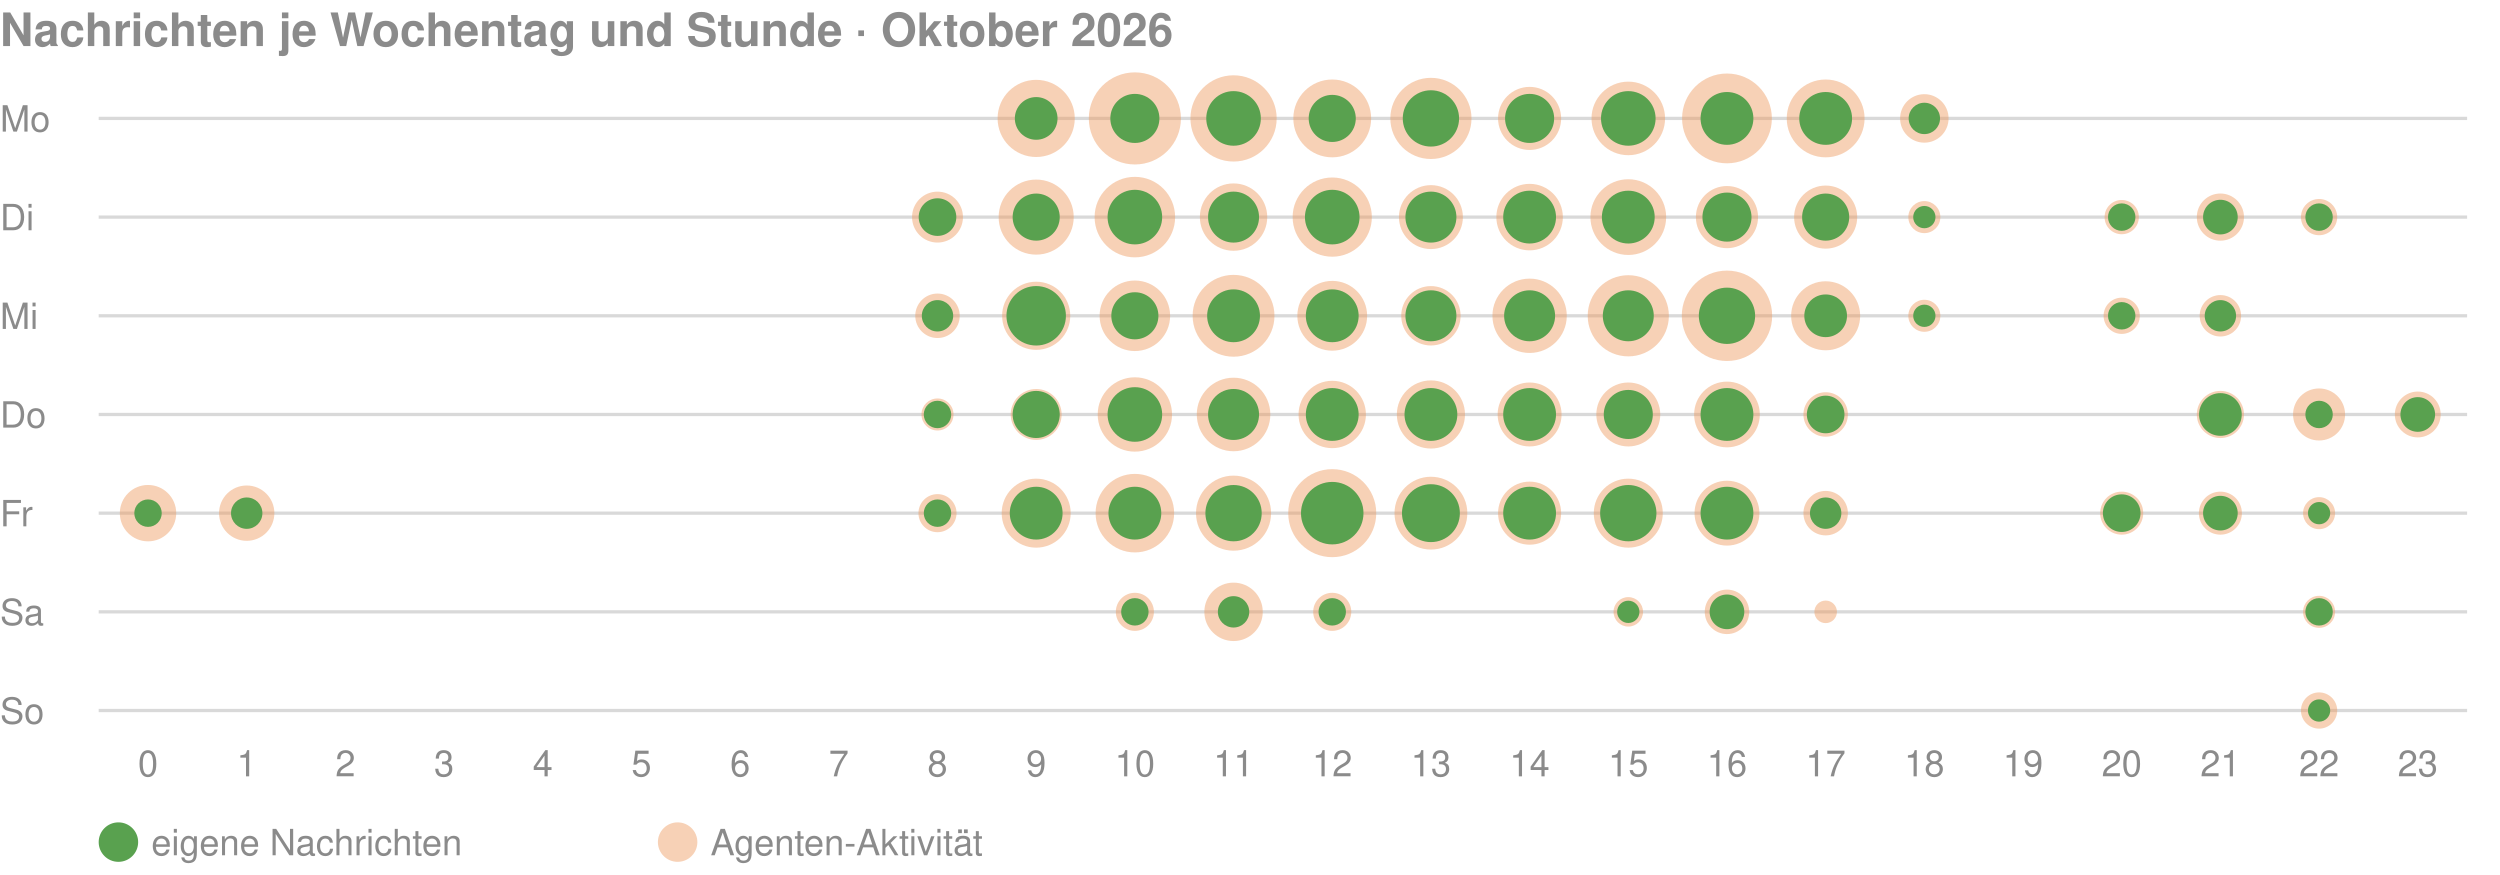
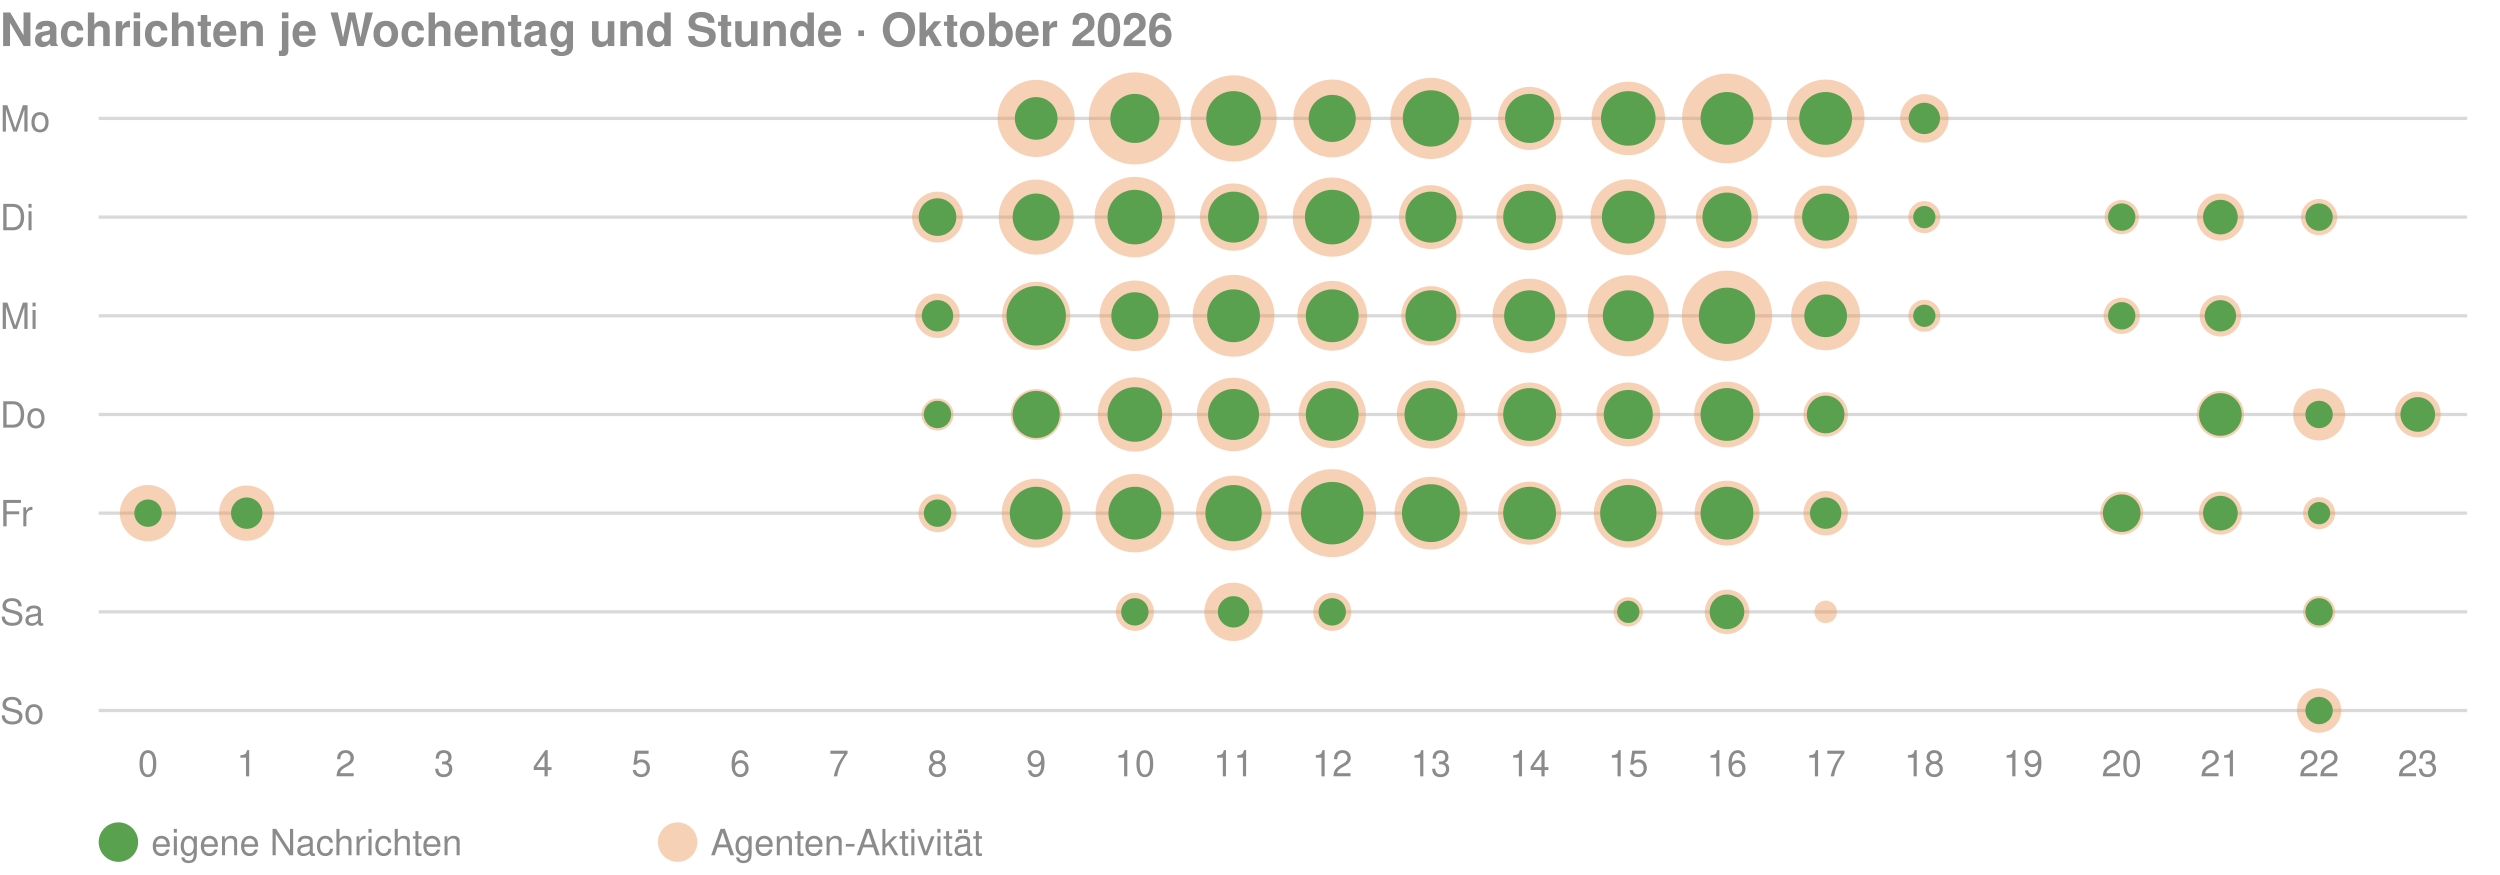
<svg xmlns="http://www.w3.org/2000/svg" width="760" height="266" viewBox="0 0 760 266" font-family="-apple-system, 'Segoe UI', Helvetica, Arial, sans-serif">
  <text x="0" y="14" font-size="14" font-weight="600" fill="#8b8b8b">Nachrichten je Wochentag und Stunde · Oktober 2026</text>
  <text x="0" y="40" font-size="11" fill="#8b8b8b">Mo</text>
  <line x1="30" y1="36" x2="750" y2="36" stroke="#7f7f7f" stroke-width="1" stroke-opacity="0.3" />
  <circle cx="315" cy="36" r="11.73" fill="#ee9a5f" fill-opacity="0.45" />
  <circle cx="315" cy="36" r="6.49" fill="#59a14f" />
  <circle cx="345" cy="36" r="14" fill="#ee9a5f" fill-opacity="0.45" />
  <circle cx="345" cy="36" r="7.46" fill="#59a14f" />
  <circle cx="375" cy="36" r="13.11" fill="#ee9a5f" fill-opacity="0.45" />
  <circle cx="375" cy="36" r="8.3" fill="#59a14f" />
  <circle cx="405" cy="36" r="11.83" fill="#ee9a5f" fill-opacity="0.45" />
  <circle cx="405" cy="36" r="7.16" fill="#59a14f" />
  <circle cx="435" cy="36" r="12.34" fill="#ee9a5f" fill-opacity="0.45" />
  <circle cx="435" cy="36" r="8.56" fill="#59a14f" />
  <circle cx="465" cy="36" r="9.59" fill="#ee9a5f" fill-opacity="0.45" />
  <circle cx="465" cy="36" r="7.46" fill="#59a14f" />
  <circle cx="495" cy="36" r="11.18" fill="#ee9a5f" fill-opacity="0.45" />
  <circle cx="495" cy="36" r="8.3" fill="#59a14f" />
  <circle cx="525" cy="36" r="13.65" fill="#ee9a5f" fill-opacity="0.45" />
  <circle cx="525" cy="36" r="8.03" fill="#59a14f" />
  <circle cx="555" cy="36" r="11.83" fill="#ee9a5f" fill-opacity="0.45" />
  <circle cx="555" cy="36" r="8.03" fill="#59a14f" />
  <circle cx="585" cy="36" r="7.37" fill="#ee9a5f" fill-opacity="0.45" />
  <circle cx="585" cy="36" r="4.77" fill="#59a14f" />
  <text x="0" y="70" font-size="11" fill="#8b8b8b">Di</text>
  <line x1="30" y1="66" x2="750" y2="66" stroke="#7f7f7f" stroke-width="1" stroke-opacity="0.3" />
  <circle cx="285" cy="66" r="7.74" fill="#ee9a5f" fill-opacity="0.45" />
  <circle cx="285" cy="66" r="5.72" fill="#59a14f" />
  <circle cx="315" cy="66" r="11.41" fill="#ee9a5f" fill-opacity="0.45" />
  <circle cx="315" cy="66" r="7.16" fill="#59a14f" />
  <circle cx="345" cy="66" r="12.24" fill="#ee9a5f" fill-opacity="0.45" />
  <circle cx="345" cy="66" r="8.3" fill="#59a14f" />
  <circle cx="375" cy="66" r="10.24" fill="#ee9a5f" fill-opacity="0.45" />
  <circle cx="375" cy="66" r="7.75" fill="#59a14f" />
  <circle cx="405" cy="66" r="12.04" fill="#ee9a5f" fill-opacity="0.45" />
  <circle cx="405" cy="66" r="8.3" fill="#59a14f" />
  <circle cx="435" cy="66" r="9.72" fill="#ee9a5f" fill-opacity="0.45" />
  <circle cx="435" cy="66" r="7.75" fill="#59a14f" />
  <circle cx="465" cy="66" r="10.11" fill="#ee9a5f" fill-opacity="0.45" />
  <circle cx="465" cy="66" r="8.03" fill="#59a14f" />
  <circle cx="495" cy="66" r="11.51" fill="#ee9a5f" fill-opacity="0.45" />
  <circle cx="495" cy="66" r="8.03" fill="#59a14f" />
  <circle cx="525" cy="66" r="9.45" fill="#ee9a5f" fill-opacity="0.45" />
  <circle cx="525" cy="66" r="7.46" fill="#59a14f" />
  <circle cx="555" cy="66" r="9.59" fill="#ee9a5f" fill-opacity="0.45" />
  <circle cx="555" cy="66" r="7.16" fill="#59a14f" />
  <circle cx="585" cy="66" r="4.87" fill="#ee9a5f" fill-opacity="0.45" />
  <circle cx="585" cy="66" r="3.39" fill="#59a14f" />
  <circle cx="645" cy="66" r="5.21" fill="#ee9a5f" fill-opacity="0.45" />
  <circle cx="645" cy="66" r="4.17" fill="#59a14f" />
  <circle cx="675" cy="66" r="7.17" fill="#ee9a5f" fill-opacity="0.45" />
  <circle cx="675" cy="66" r="5.27" fill="#59a14f" />
  <circle cx="705" cy="66" r="5.51" fill="#ee9a5f" fill-opacity="0.45" />
  <circle cx="705" cy="66" r="4.17" fill="#59a14f" />
  <text x="0" y="100" font-size="11" fill="#8b8b8b">Mi</text>
  <line x1="30" y1="96" x2="750" y2="96" stroke="#7f7f7f" stroke-width="1" stroke-opacity="0.3" />
  <circle cx="285" cy="96" r="6.76" fill="#ee9a5f" fill-opacity="0.45" />
  <circle cx="285" cy="96" r="4.77" fill="#59a14f" />
  <circle cx="315" cy="96" r="10.36" fill="#ee9a5f" fill-opacity="0.45" />
  <circle cx="315" cy="96" r="9.04" fill="#59a14f" />
  <circle cx="345" cy="96" r="10.72" fill="#ee9a5f" fill-opacity="0.45" />
  <circle cx="345" cy="96" r="7.16" fill="#59a14f" />
  <circle cx="375" cy="96" r="12.44" fill="#ee9a5f" fill-opacity="0.45" />
  <circle cx="375" cy="96" r="8.03" fill="#59a14f" />
  <circle cx="405" cy="96" r="10.61" fill="#ee9a5f" fill-opacity="0.45" />
  <circle cx="405" cy="96" r="8.03" fill="#59a14f" />
  <circle cx="435" cy="96" r="9.03" fill="#ee9a5f" fill-opacity="0.45" />
  <circle cx="435" cy="96" r="7.75" fill="#59a14f" />
  <circle cx="465" cy="96" r="11.3" fill="#ee9a5f" fill-opacity="0.45" />
  <circle cx="465" cy="96" r="7.75" fill="#59a14f" />
  <circle cx="495" cy="96" r="12.34" fill="#ee9a5f" fill-opacity="0.45" />
  <circle cx="495" cy="96" r="7.75" fill="#59a14f" />
  <circle cx="525" cy="96" r="13.74" fill="#ee9a5f" fill-opacity="0.45" />
  <circle cx="525" cy="96" r="8.56" fill="#59a14f" />
  <circle cx="555" cy="96" r="10.49" fill="#ee9a5f" fill-opacity="0.45" />
  <circle cx="555" cy="96" r="6.49" fill="#59a14f" />
  <circle cx="585" cy="96" r="4.87" fill="#ee9a5f" fill-opacity="0.45" />
  <circle cx="585" cy="96" r="3.39" fill="#59a14f" />
  <circle cx="645" cy="96" r="5.51" fill="#ee9a5f" fill-opacity="0.45" />
  <circle cx="645" cy="96" r="4.17" fill="#59a14f" />
  <circle cx="675" cy="96" r="6.3" fill="#ee9a5f" fill-opacity="0.45" />
  <circle cx="675" cy="96" r="4.77" fill="#59a14f" />
  <text x="0" y="130" font-size="11" fill="#8b8b8b">Do</text>
  <line x1="30" y1="126" x2="750" y2="126" stroke="#7f7f7f" stroke-width="1" stroke-opacity="0.3" />
  <circle cx="285" cy="126" r="4.87" fill="#ee9a5f" fill-opacity="0.45" />
  <circle cx="285" cy="126" r="4.17" fill="#59a14f" />
  <circle cx="315" cy="126" r="7.74" fill="#ee9a5f" fill-opacity="0.45" />
  <circle cx="315" cy="126" r="7.16" fill="#59a14f" />
  <circle cx="345" cy="126" r="11.3" fill="#ee9a5f" fill-opacity="0.45" />
  <circle cx="345" cy="126" r="8.3" fill="#59a14f" />
  <circle cx="375" cy="126" r="11.18" fill="#ee9a5f" fill-opacity="0.45" />
  <circle cx="375" cy="126" r="7.75" fill="#59a14f" />
  <circle cx="405" cy="126" r="10.24" fill="#ee9a5f" fill-opacity="0.45" />
  <circle cx="405" cy="126" r="8.03" fill="#59a14f" />
  <circle cx="435" cy="126" r="10.36" fill="#ee9a5f" fill-opacity="0.45" />
  <circle cx="435" cy="126" r="8.03" fill="#59a14f" />
  <circle cx="465" cy="126" r="9.72" fill="#ee9a5f" fill-opacity="0.45" />
  <circle cx="465" cy="126" r="8.03" fill="#59a14f" />
  <circle cx="495" cy="126" r="9.72" fill="#ee9a5f" fill-opacity="0.45" />
  <circle cx="495" cy="126" r="7.46" fill="#59a14f" />
  <circle cx="525" cy="126" r="9.99" fill="#ee9a5f" fill-opacity="0.45" />
  <circle cx="525" cy="126" r="8.03" fill="#59a14f" />
  <circle cx="555" cy="126" r="6.76" fill="#ee9a5f" fill-opacity="0.45" />
  <circle cx="555" cy="126" r="5.72" fill="#59a14f" />
  <circle cx="675" cy="126" r="7.17" fill="#ee9a5f" fill-opacity="0.45" />
  <circle cx="675" cy="126" r="6.49" fill="#59a14f" />
  <circle cx="705" cy="126" r="7.91" fill="#ee9a5f" fill-opacity="0.45" />
  <circle cx="705" cy="126" r="4.17" fill="#59a14f" />
  <circle cx="735" cy="126" r="6.97" fill="#ee9a5f" fill-opacity="0.45" />
  <circle cx="735" cy="126" r="5.27" fill="#59a14f" />
  <text x="0" y="160" font-size="11" fill="#8b8b8b">Fr</text>
  <line x1="30" y1="156" x2="750" y2="156" stroke="#7f7f7f" stroke-width="1" stroke-opacity="0.3" />
  <circle cx="45" cy="156" r="8.57" fill="#ee9a5f" fill-opacity="0.45" />
  <circle cx="45" cy="156" r="4.17" fill="#59a14f" />
  <circle cx="75" cy="156" r="8.41" fill="#ee9a5f" fill-opacity="0.45" />
  <circle cx="75" cy="156" r="4.77" fill="#59a14f" />
  <circle cx="285" cy="156" r="5.79" fill="#ee9a5f" fill-opacity="0.45" />
  <circle cx="285" cy="156" r="4.17" fill="#59a14f" />
  <circle cx="315" cy="156" r="10.49" fill="#ee9a5f" fill-opacity="0.45" />
  <circle cx="315" cy="156" r="8.03" fill="#59a14f" />
  <circle cx="345" cy="156" r="11.94" fill="#ee9a5f" fill-opacity="0.45" />
  <circle cx="345" cy="156" r="8.03" fill="#59a14f" />
  <circle cx="375" cy="156" r="11.41" fill="#ee9a5f" fill-opacity="0.45" />
  <circle cx="375" cy="156" r="8.56" fill="#59a14f" />
  <circle cx="405" cy="156" r="13.38" fill="#ee9a5f" fill-opacity="0.45" />
  <circle cx="405" cy="156" r="9.5" fill="#59a14f" />
  <circle cx="435" cy="156" r="11.07" fill="#ee9a5f" fill-opacity="0.45" />
  <circle cx="435" cy="156" r="8.8" fill="#59a14f" />
  <circle cx="465" cy="156" r="9.59" fill="#ee9a5f" fill-opacity="0.45" />
  <circle cx="465" cy="156" r="8.03" fill="#59a14f" />
  <circle cx="495" cy="156" r="10.49" fill="#ee9a5f" fill-opacity="0.45" />
  <circle cx="495" cy="156" r="8.56" fill="#59a14f" />
  <circle cx="525" cy="156" r="9.86" fill="#ee9a5f" fill-opacity="0.45" />
  <circle cx="525" cy="156" r="8.03" fill="#59a14f" />
  <circle cx="555" cy="156" r="6.76" fill="#ee9a5f" fill-opacity="0.45" />
  <circle cx="555" cy="156" r="4.77" fill="#59a14f" />
  <circle cx="645" cy="156" r="6.54" fill="#ee9a5f" fill-opacity="0.45" />
  <circle cx="645" cy="156" r="5.72" fill="#59a14f" />
  <circle cx="675" cy="156" r="6.54" fill="#ee9a5f" fill-opacity="0.45" />
  <circle cx="675" cy="156" r="5.27" fill="#59a14f" />
  <circle cx="705" cy="156" r="4.87" fill="#ee9a5f" fill-opacity="0.45" />
  <circle cx="705" cy="156" r="3.39" fill="#59a14f" />
  <text x="0" y="190" font-size="11" fill="#8b8b8b">Sa</text>
  <line x1="30" y1="186" x2="750" y2="186" stroke="#7f7f7f" stroke-width="1" stroke-opacity="0.3" />
  <circle cx="345" cy="186" r="5.79" fill="#ee9a5f" fill-opacity="0.45" />
  <circle cx="345" cy="186" r="4.17" fill="#59a14f" />
  <circle cx="375" cy="186" r="8.88" fill="#ee9a5f" fill-opacity="0.45" />
  <circle cx="375" cy="186" r="4.77" fill="#59a14f" />
  <circle cx="405" cy="186" r="5.79" fill="#ee9a5f" fill-opacity="0.45" />
  <circle cx="405" cy="186" r="4.17" fill="#59a14f" />
  <circle cx="495" cy="186" r="4.48" fill="#ee9a5f" fill-opacity="0.45" />
  <circle cx="495" cy="186" r="3.39" fill="#59a14f" />
  <circle cx="525" cy="186" r="6.76" fill="#ee9a5f" fill-opacity="0.45" />
  <circle cx="525" cy="186" r="5.27" fill="#59a14f" />
  <circle cx="555" cy="186" r="3.43" fill="#ee9a5f" fill-opacity="0.45" />
  <circle cx="705" cy="186" r="4.87" fill="#ee9a5f" fill-opacity="0.45" />
  <circle cx="705" cy="186" r="4.17" fill="#59a14f" />
  <text x="0" y="220" font-size="11" fill="#8b8b8b">So</text>
  <line x1="30" y1="216" x2="750" y2="216" stroke="#7f7f7f" stroke-width="1" stroke-opacity="0.3" />
-   <circle cx="705" cy="216" r="5.51" fill="#ee9a5f" fill-opacity="0.45" />
-   <circle cx="705" cy="216" r="3.39" fill="#59a14f" />
+   <circle cx="705" cy="216" r="6.76" fill="#ee9a5f" fill-opacity="0.45" />
+   <circle cx="705" cy="216" r="4.17" fill="#59a14f" />
  <text x="45" y="236" font-size="11" text-anchor="middle" fill="#8b8b8b">0</text>
  <text x="75" y="236" font-size="11" text-anchor="middle" fill="#8b8b8b">1</text>
  <text x="105" y="236" font-size="11" text-anchor="middle" fill="#8b8b8b">2</text>
  <text x="135" y="236" font-size="11" text-anchor="middle" fill="#8b8b8b">3</text>
  <text x="165" y="236" font-size="11" text-anchor="middle" fill="#8b8b8b">4</text>
  <text x="195" y="236" font-size="11" text-anchor="middle" fill="#8b8b8b">5</text>
  <text x="225" y="236" font-size="11" text-anchor="middle" fill="#8b8b8b">6</text>
  <text x="255" y="236" font-size="11" text-anchor="middle" fill="#8b8b8b">7</text>
  <text x="285" y="236" font-size="11" text-anchor="middle" fill="#8b8b8b">8</text>
  <text x="315" y="236" font-size="11" text-anchor="middle" fill="#8b8b8b">9</text>
  <text x="345" y="236" font-size="11" text-anchor="middle" fill="#8b8b8b">10</text>
  <text x="375" y="236" font-size="11" text-anchor="middle" fill="#8b8b8b">11</text>
  <text x="405" y="236" font-size="11" text-anchor="middle" fill="#8b8b8b">12</text>
  <text x="435" y="236" font-size="11" text-anchor="middle" fill="#8b8b8b">13</text>
  <text x="465" y="236" font-size="11" text-anchor="middle" fill="#8b8b8b">14</text>
  <text x="495" y="236" font-size="11" text-anchor="middle" fill="#8b8b8b">15</text>
  <text x="525" y="236" font-size="11" text-anchor="middle" fill="#8b8b8b">16</text>
  <text x="555" y="236" font-size="11" text-anchor="middle" fill="#8b8b8b">17</text>
  <text x="585" y="236" font-size="11" text-anchor="middle" fill="#8b8b8b">18</text>
  <text x="615" y="236" font-size="11" text-anchor="middle" fill="#8b8b8b">19</text>
  <text x="645" y="236" font-size="11" text-anchor="middle" fill="#8b8b8b">20</text>
  <text x="675" y="236" font-size="11" text-anchor="middle" fill="#8b8b8b">21</text>
  <text x="705" y="236" font-size="11" text-anchor="middle" fill="#8b8b8b">22</text>
  <text x="735" y="236" font-size="11" text-anchor="middle" fill="#8b8b8b">23</text>
  <circle cx="36" cy="256" r="6" fill="#59a14f" />
  <text x="46" y="260" font-size="11" fill="#8b8b8b">eigene Nachrichten</text>
  <circle cx="206" cy="256" r="6" fill="#ee9a5f" fill-opacity="0.45" />
  <text x="216" y="260" font-size="11" fill="#8b8b8b">Agenten-Aktivität</text>
</svg>
